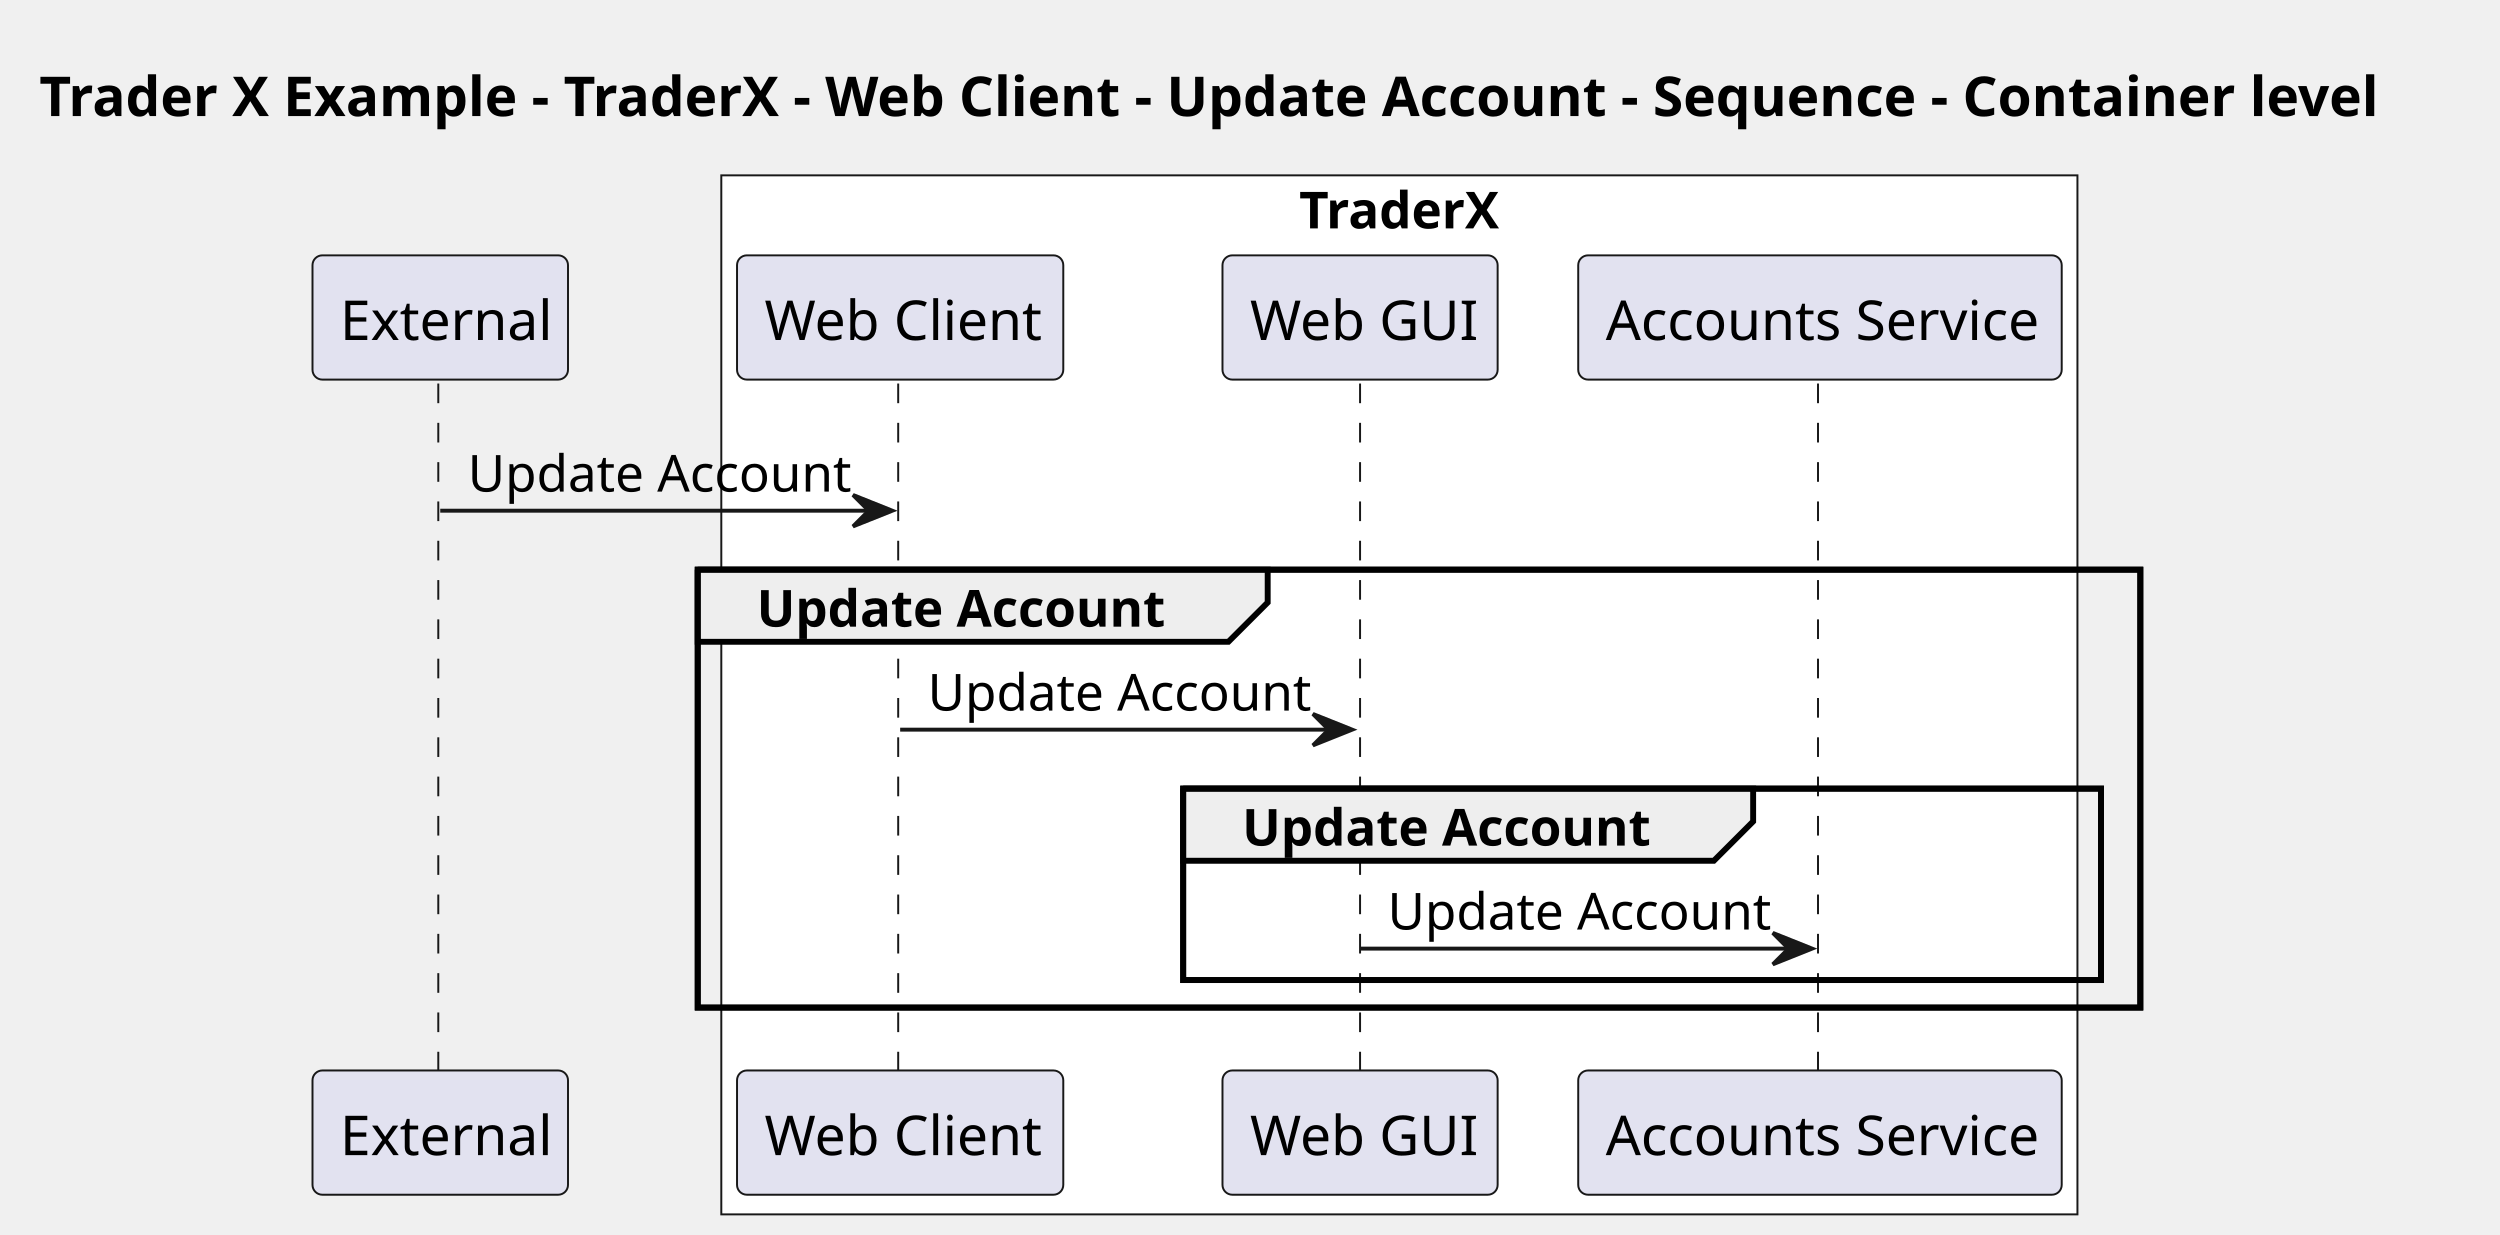
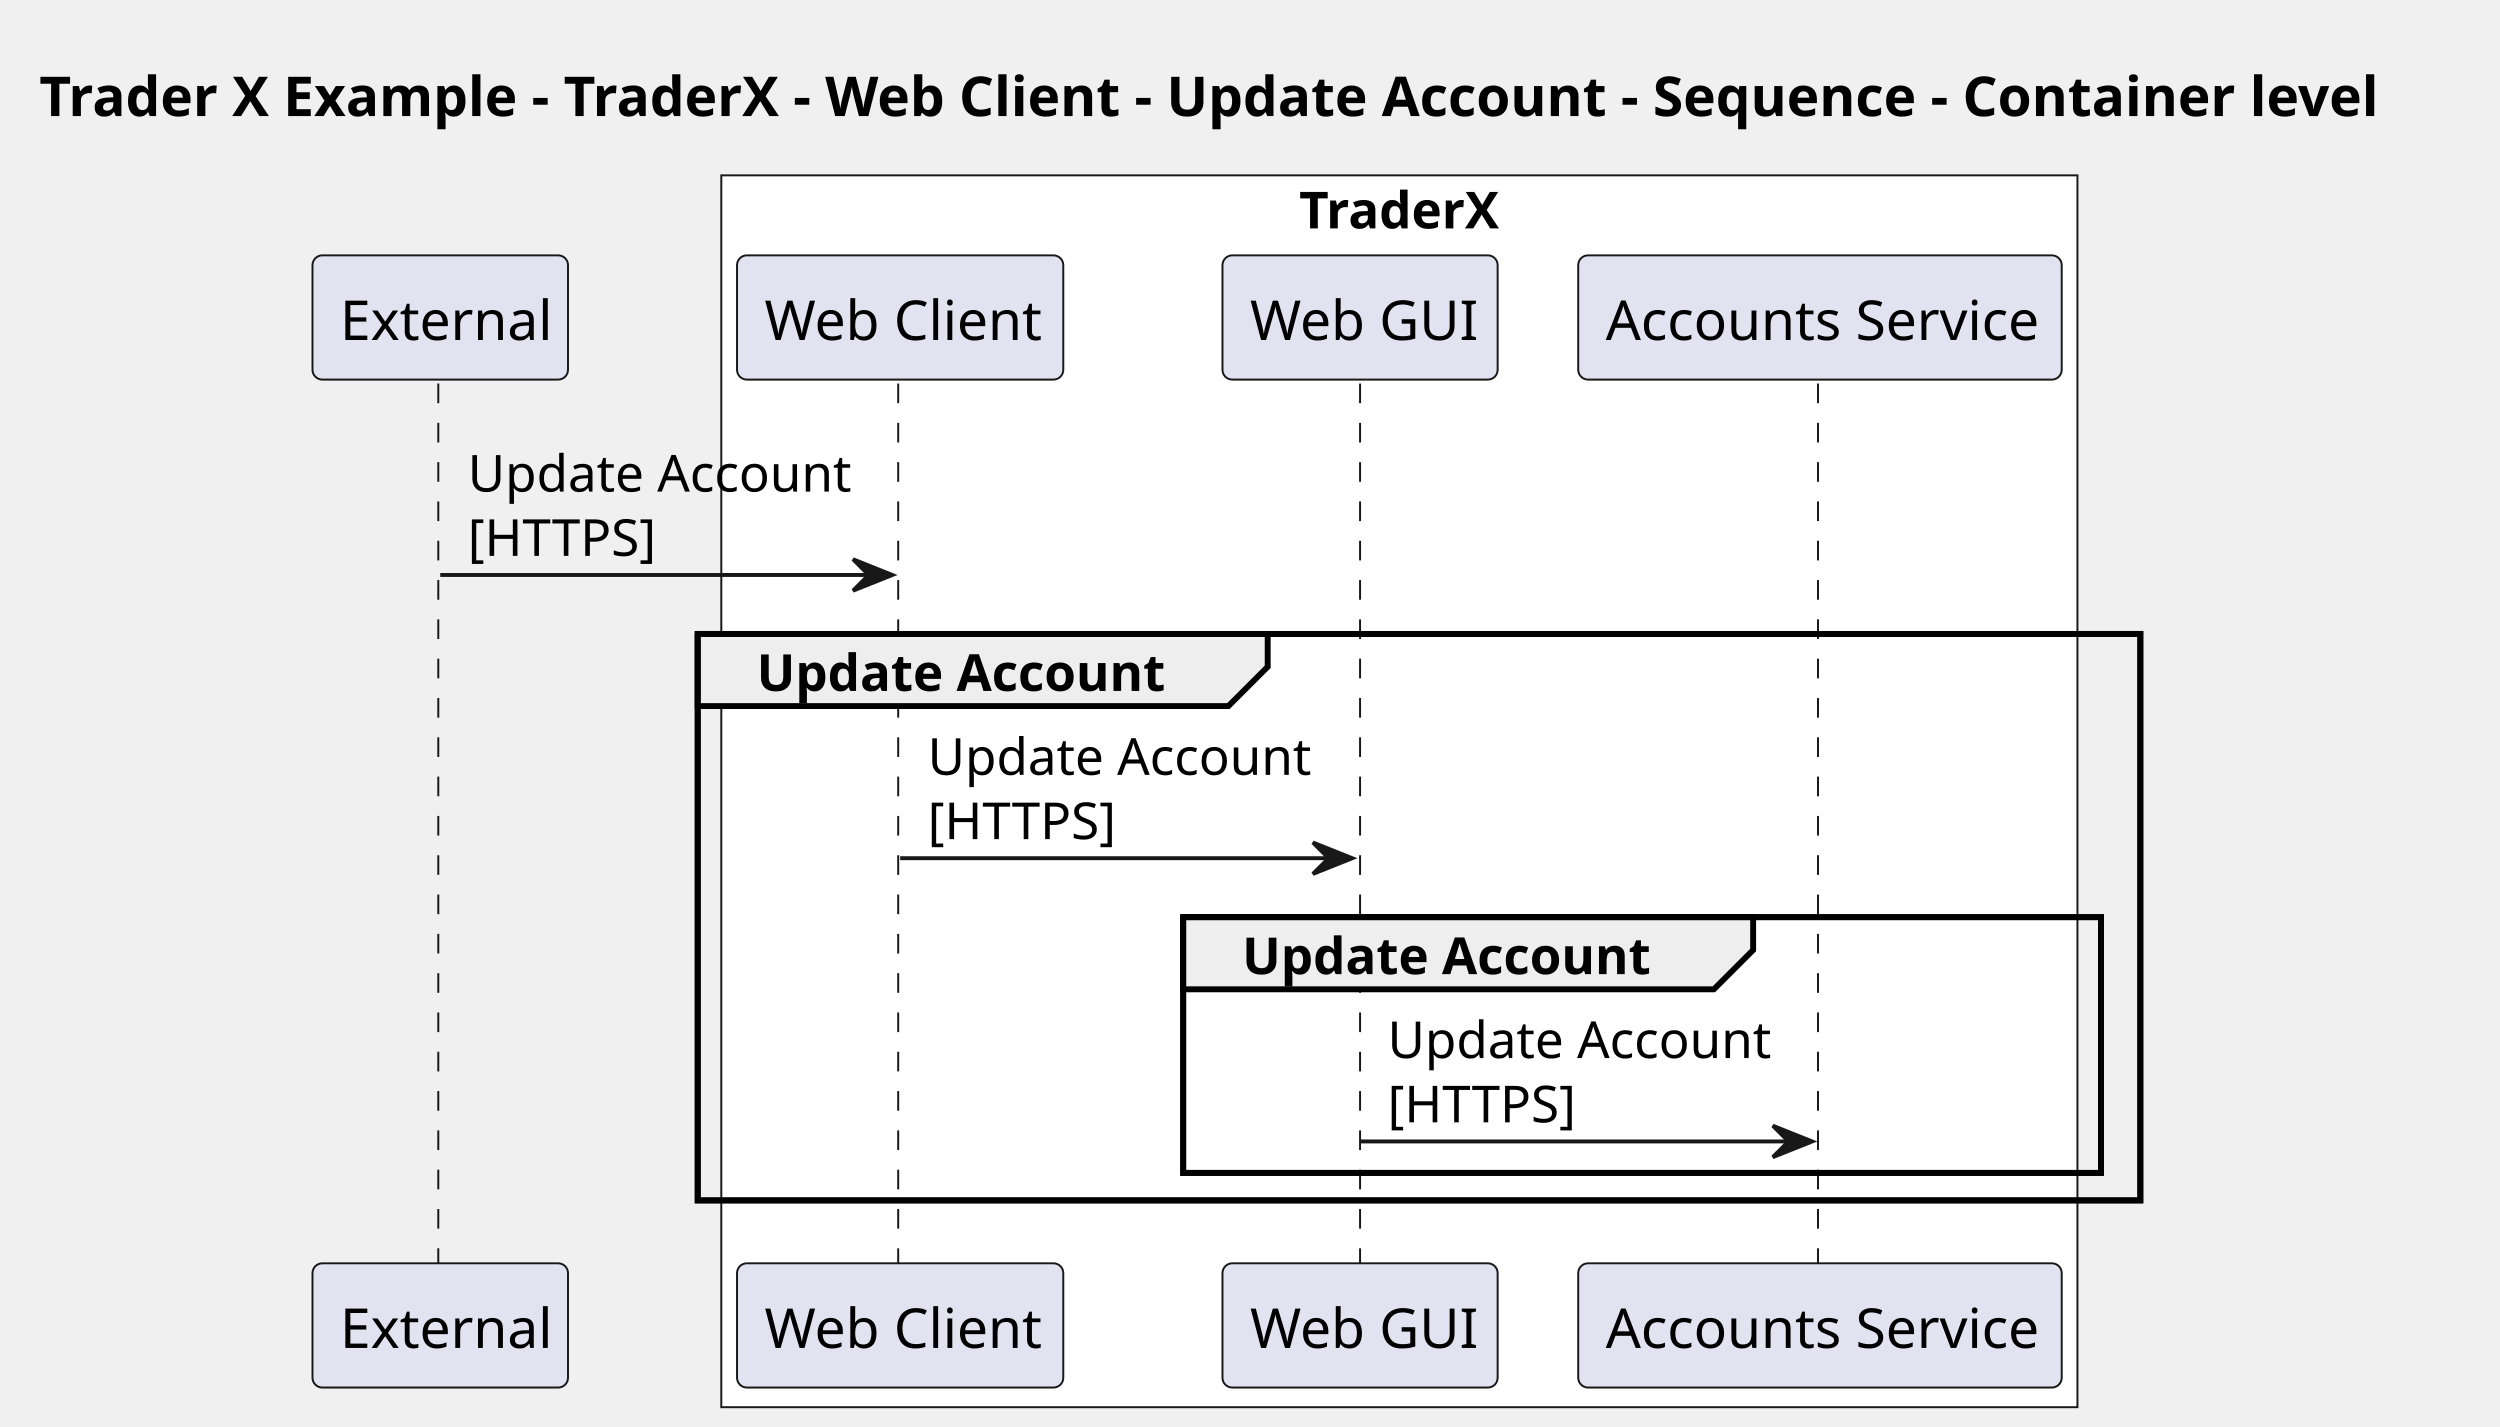
- <svg xmlns="http://www.w3.org/2000/svg" contentStyleType="text/css" height="314px" preserveAspectRatio="none" style="width:636px;height:314px;background:#FFFFFF;" version="1.1" viewBox="0 0 636 314" width="636px" zoomAndPan="magnify">
+ <svg xmlns="http://www.w3.org/2000/svg" contentStyleType="text/css" height="363px" preserveAspectRatio="none" style="width:636px;height:363px;background:#FFFFFF;" version="1.1" viewBox="0 0 636 363" width="636px" zoomAndPan="magnify">
  <defs />
  <g>
    <text fill="#000000" font-family="sans-serif" font-size="14" font-weight="bold" lengthAdjust="spacing" textLength="608" x="10" y="29.533">Trader X Example - TraderX - Web Client - Update Account - Sequence - Container level</text>
-     <rect fill="#FFFFFF" height="264.328" style="stroke:#181818;stroke-width:0.5;" width="345" x="183.5" y="44.609" />
+     <rect fill="#FFFFFF" height="313.383" style="stroke:#181818;stroke-width:0.5;" width="345" x="183.5" y="44.609" />
    <text fill="#000000" font-family="sans-serif" font-size="13" font-weight="bold" lengthAdjust="spacing" textLength="51" x="330.5" y="58.105">TraderX</text>
-     <rect fill="none" height="111.406" style="stroke:#000000;stroke-width:1.5;" width="367" x="177.5" y="144.922" />
-     <rect fill="none" height="48.703" style="stroke:#000000;stroke-width:1.5;" width="233.5" x="301" y="200.625" />
-     <line style="stroke:#181818;stroke-width:0.5;stroke-dasharray:5.0,5.0;" x1="111.5" x2="111.5" y1="97.57" y2="273.328" />
-     <line style="stroke:#181818;stroke-width:0.5;stroke-dasharray:5.0,5.0;" x1="228.5" x2="228.5" y1="97.57" y2="273.328" />
-     <line style="stroke:#181818;stroke-width:0.5;stroke-dasharray:5.0,5.0;" x1="346" x2="346" y1="97.57" y2="273.328" />
-     <line style="stroke:#181818;stroke-width:0.5;stroke-dasharray:5.0,5.0;" x1="462.5" x2="462.5" y1="97.57" y2="273.328" />
+     <rect fill="none" height="144.109" style="stroke:#000000;stroke-width:1.5;" width="367" x="177.5" y="161.273" />
+     <rect fill="none" height="65.055" style="stroke:#000000;stroke-width:1.5;" width="233.5" x="301" y="233.328" />
+     <line style="stroke:#181818;stroke-width:0.5;stroke-dasharray:5.0,5.0;" x1="111.5" x2="111.5" y1="97.57" y2="322.383" />
+     <line style="stroke:#181818;stroke-width:0.5;stroke-dasharray:5.0,5.0;" x1="228.5" x2="228.5" y1="97.57" y2="322.383" />
+     <line style="stroke:#181818;stroke-width:0.5;stroke-dasharray:5.0,5.0;" x1="346" x2="346" y1="97.57" y2="322.383" />
+     <line style="stroke:#181818;stroke-width:0.5;stroke-dasharray:5.0,5.0;" x1="462.5" x2="462.5" y1="97.57" y2="322.383" />
    <rect fill="#E2E2F0" height="31.609" rx="2.5" ry="2.5" style="stroke:#181818;stroke-width:0.5;" width="65" x="79.5" y="64.961" />
    <text fill="#000000" font-family="sans-serif" font-size="14" lengthAdjust="spacing" textLength="51" x="86.5" y="86.494">External</text>
-     <rect fill="#E2E2F0" height="31.609" rx="2.5" ry="2.5" style="stroke:#181818;stroke-width:0.5;" width="65" x="79.5" y="272.328" />
-     <text fill="#000000" font-family="sans-serif" font-size="14" lengthAdjust="spacing" textLength="51" x="86.5" y="293.861">External</text>
+     <rect fill="#E2E2F0" height="31.609" rx="2.5" ry="2.5" style="stroke:#181818;stroke-width:0.5;" width="65" x="79.5" y="321.383" />
+     <text fill="#000000" font-family="sans-serif" font-size="14" lengthAdjust="spacing" textLength="51" x="86.5" y="342.916">External</text>
    <rect fill="#E2E2F0" height="31.609" rx="2.5" ry="2.5" style="stroke:#181818;stroke-width:0.5;" width="83" x="187.5" y="64.961" />
    <text fill="#000000" font-family="sans-serif" font-size="14" lengthAdjust="spacing" textLength="69" x="194.5" y="86.494">Web Client</text>
-     <rect fill="#E2E2F0" height="31.609" rx="2.5" ry="2.5" style="stroke:#181818;stroke-width:0.5;" width="83" x="187.5" y="272.328" />
-     <text fill="#000000" font-family="sans-serif" font-size="14" lengthAdjust="spacing" textLength="69" x="194.5" y="293.861">Web Client</text>
+     <rect fill="#E2E2F0" height="31.609" rx="2.5" ry="2.5" style="stroke:#181818;stroke-width:0.5;" width="83" x="187.5" y="321.383" />
+     <text fill="#000000" font-family="sans-serif" font-size="14" lengthAdjust="spacing" textLength="69" x="194.5" y="342.916">Web Client</text>
    <rect fill="#E2E2F0" height="31.609" rx="2.5" ry="2.5" style="stroke:#181818;stroke-width:0.5;" width="70" x="311" y="64.961" />
    <text fill="#000000" font-family="sans-serif" font-size="14" lengthAdjust="spacing" textLength="56" x="318" y="86.494">Web GUI</text>
-     <rect fill="#E2E2F0" height="31.609" rx="2.5" ry="2.5" style="stroke:#181818;stroke-width:0.5;" width="70" x="311" y="272.328" />
-     <text fill="#000000" font-family="sans-serif" font-size="14" lengthAdjust="spacing" textLength="56" x="318" y="293.861">Web GUI</text>
+     <rect fill="#E2E2F0" height="31.609" rx="2.5" ry="2.5" style="stroke:#181818;stroke-width:0.5;" width="70" x="311" y="321.383" />
+     <text fill="#000000" font-family="sans-serif" font-size="14" lengthAdjust="spacing" textLength="56" x="318" y="342.916">Web GUI</text>
    <rect fill="#E2E2F0" height="31.609" rx="2.5" ry="2.5" style="stroke:#181818;stroke-width:0.5;" width="123" x="401.5" y="64.961" />
    <text fill="#000000" font-family="sans-serif" font-size="14" lengthAdjust="spacing" textLength="109" x="408.5" y="86.494">Accounts Service</text>
-     <rect fill="#E2E2F0" height="31.609" rx="2.5" ry="2.5" style="stroke:#181818;stroke-width:0.5;" width="123" x="401.5" y="272.328" />
-     <text fill="#000000" font-family="sans-serif" font-size="14" lengthAdjust="spacing" textLength="109" x="408.5" y="293.861">Accounts Service</text>
-     <polygon fill="#181818" points="217,125.922,227,129.922,217,133.922,221,129.922" style="stroke:#181818;stroke-width:1.0;" />
-     <line style="stroke:#181818;stroke-width:1.0;" x1="112" x2="223" y1="129.922" y2="129.922" />
+     <rect fill="#E2E2F0" height="31.609" rx="2.5" ry="2.5" style="stroke:#181818;stroke-width:0.5;" width="123" x="401.5" y="321.383" />
+     <text fill="#000000" font-family="sans-serif" font-size="14" lengthAdjust="spacing" textLength="109" x="408.5" y="342.916">Accounts Service</text>
+     <polygon fill="#181818" points="217,142.273,227,146.273,217,150.273,221,146.273" style="stroke:#181818;stroke-width:1.0;" />
+     <line style="stroke:#181818;stroke-width:1.0;" x1="112" x2="223" y1="146.273" y2="146.273" />
    <text fill="#000000" font-family="sans-serif" font-size="13" lengthAdjust="spacing" textLength="93" x="119" y="125.065">Update Account</text>
-     <path d="M177.5,144.922 L322.5,144.922 L322.5,153.273 L312.5,163.273 L177.5,163.273 L177.5,144.922 " fill="#EEEEEE" style="stroke:#000000;stroke-width:1.5;" />
-     <rect fill="none" height="111.406" style="stroke:#000000;stroke-width:1.5;" width="367" x="177.5" y="144.922" />
-     <text fill="#000000" font-family="sans-serif" font-size="13" font-weight="bold" lengthAdjust="spacing" textLength="100" x="192.5" y="159.417">Update Account</text>
-     <polygon fill="#181818" points="334,181.625,344,185.625,334,189.625,338,185.625" style="stroke:#181818;stroke-width:1.0;" />
-     <line style="stroke:#181818;stroke-width:1.0;" x1="229" x2="340" y1="185.625" y2="185.625" />
-     <text fill="#000000" font-family="sans-serif" font-size="13" lengthAdjust="spacing" textLength="93" x="236" y="180.769">Update Account</text>
-     <path d="M301,200.625 L446,200.625 L446,208.977 L436,218.977 L301,218.977 L301,200.625 " fill="#EEEEEE" style="stroke:#000000;stroke-width:1.5;" />
-     <rect fill="none" height="48.703" style="stroke:#000000;stroke-width:1.5;" width="233.5" x="301" y="200.625" />
-     <text fill="#000000" font-family="sans-serif" font-size="13" font-weight="bold" lengthAdjust="spacing" textLength="100" x="316" y="215.12">Update Account</text>
-     <polygon fill="#181818" points="451,237.328,461,241.328,451,245.328,455,241.328" style="stroke:#181818;stroke-width:1.0;" />
-     <line style="stroke:#181818;stroke-width:1.0;" x1="346" x2="457" y1="241.328" y2="241.328" />
-     <text fill="#000000" font-family="sans-serif" font-size="13" lengthAdjust="spacing" textLength="93" x="353" y="236.472">Update Account</text>
+     <text fill="#000000" font-family="sans-serif" font-size="13" lengthAdjust="spacing" textLength="49" x="119" y="141.417">[HTTPS]</text>
+     <path d="M177.5,161.273 L322.5,161.273 L322.5,169.625 L312.5,179.625 L177.5,179.625 L177.5,161.273 " fill="#EEEEEE" style="stroke:#000000;stroke-width:1.5;" />
+     <rect fill="none" height="144.109" style="stroke:#000000;stroke-width:1.5;" width="367" x="177.5" y="161.273" />
+     <text fill="#000000" font-family="sans-serif" font-size="13" font-weight="bold" lengthAdjust="spacing" textLength="100" x="192.5" y="175.769">Update Account</text>
+     <polygon fill="#181818" points="334,214.328,344,218.328,334,222.328,338,218.328" style="stroke:#181818;stroke-width:1.0;" />
+     <line style="stroke:#181818;stroke-width:1.0;" x1="229" x2="340" y1="218.328" y2="218.328" />
+     <text fill="#000000" font-family="sans-serif" font-size="13" lengthAdjust="spacing" textLength="93" x="236" y="197.12">Update Account</text>
+     <text fill="#000000" font-family="sans-serif" font-size="13" lengthAdjust="spacing" textLength="49" x="236" y="213.472">[HTTPS]</text>
+     <path d="M301,233.328 L446,233.328 L446,241.68 L436,251.68 L301,251.68 L301,233.328 " fill="#EEEEEE" style="stroke:#000000;stroke-width:1.5;" />
+     <rect fill="none" height="65.055" style="stroke:#000000;stroke-width:1.5;" width="233.5" x="301" y="233.328" />
+     <text fill="#000000" font-family="sans-serif" font-size="13" font-weight="bold" lengthAdjust="spacing" textLength="100" x="316" y="247.823">Update Account</text>
+     <polygon fill="#181818" points="451,286.383,461,290.383,451,294.383,455,290.383" style="stroke:#181818;stroke-width:1.0;" />
+     <line style="stroke:#181818;stroke-width:1.0;" x1="346" x2="457" y1="290.383" y2="290.383" />
+     <text fill="#000000" font-family="sans-serif" font-size="13" lengthAdjust="spacing" textLength="93" x="353" y="269.175">Update Account</text>
+     <text fill="#000000" font-family="sans-serif" font-size="13" lengthAdjust="spacing" textLength="49" x="353" y="285.526">[HTTPS]</text>
  </g>
</svg>
